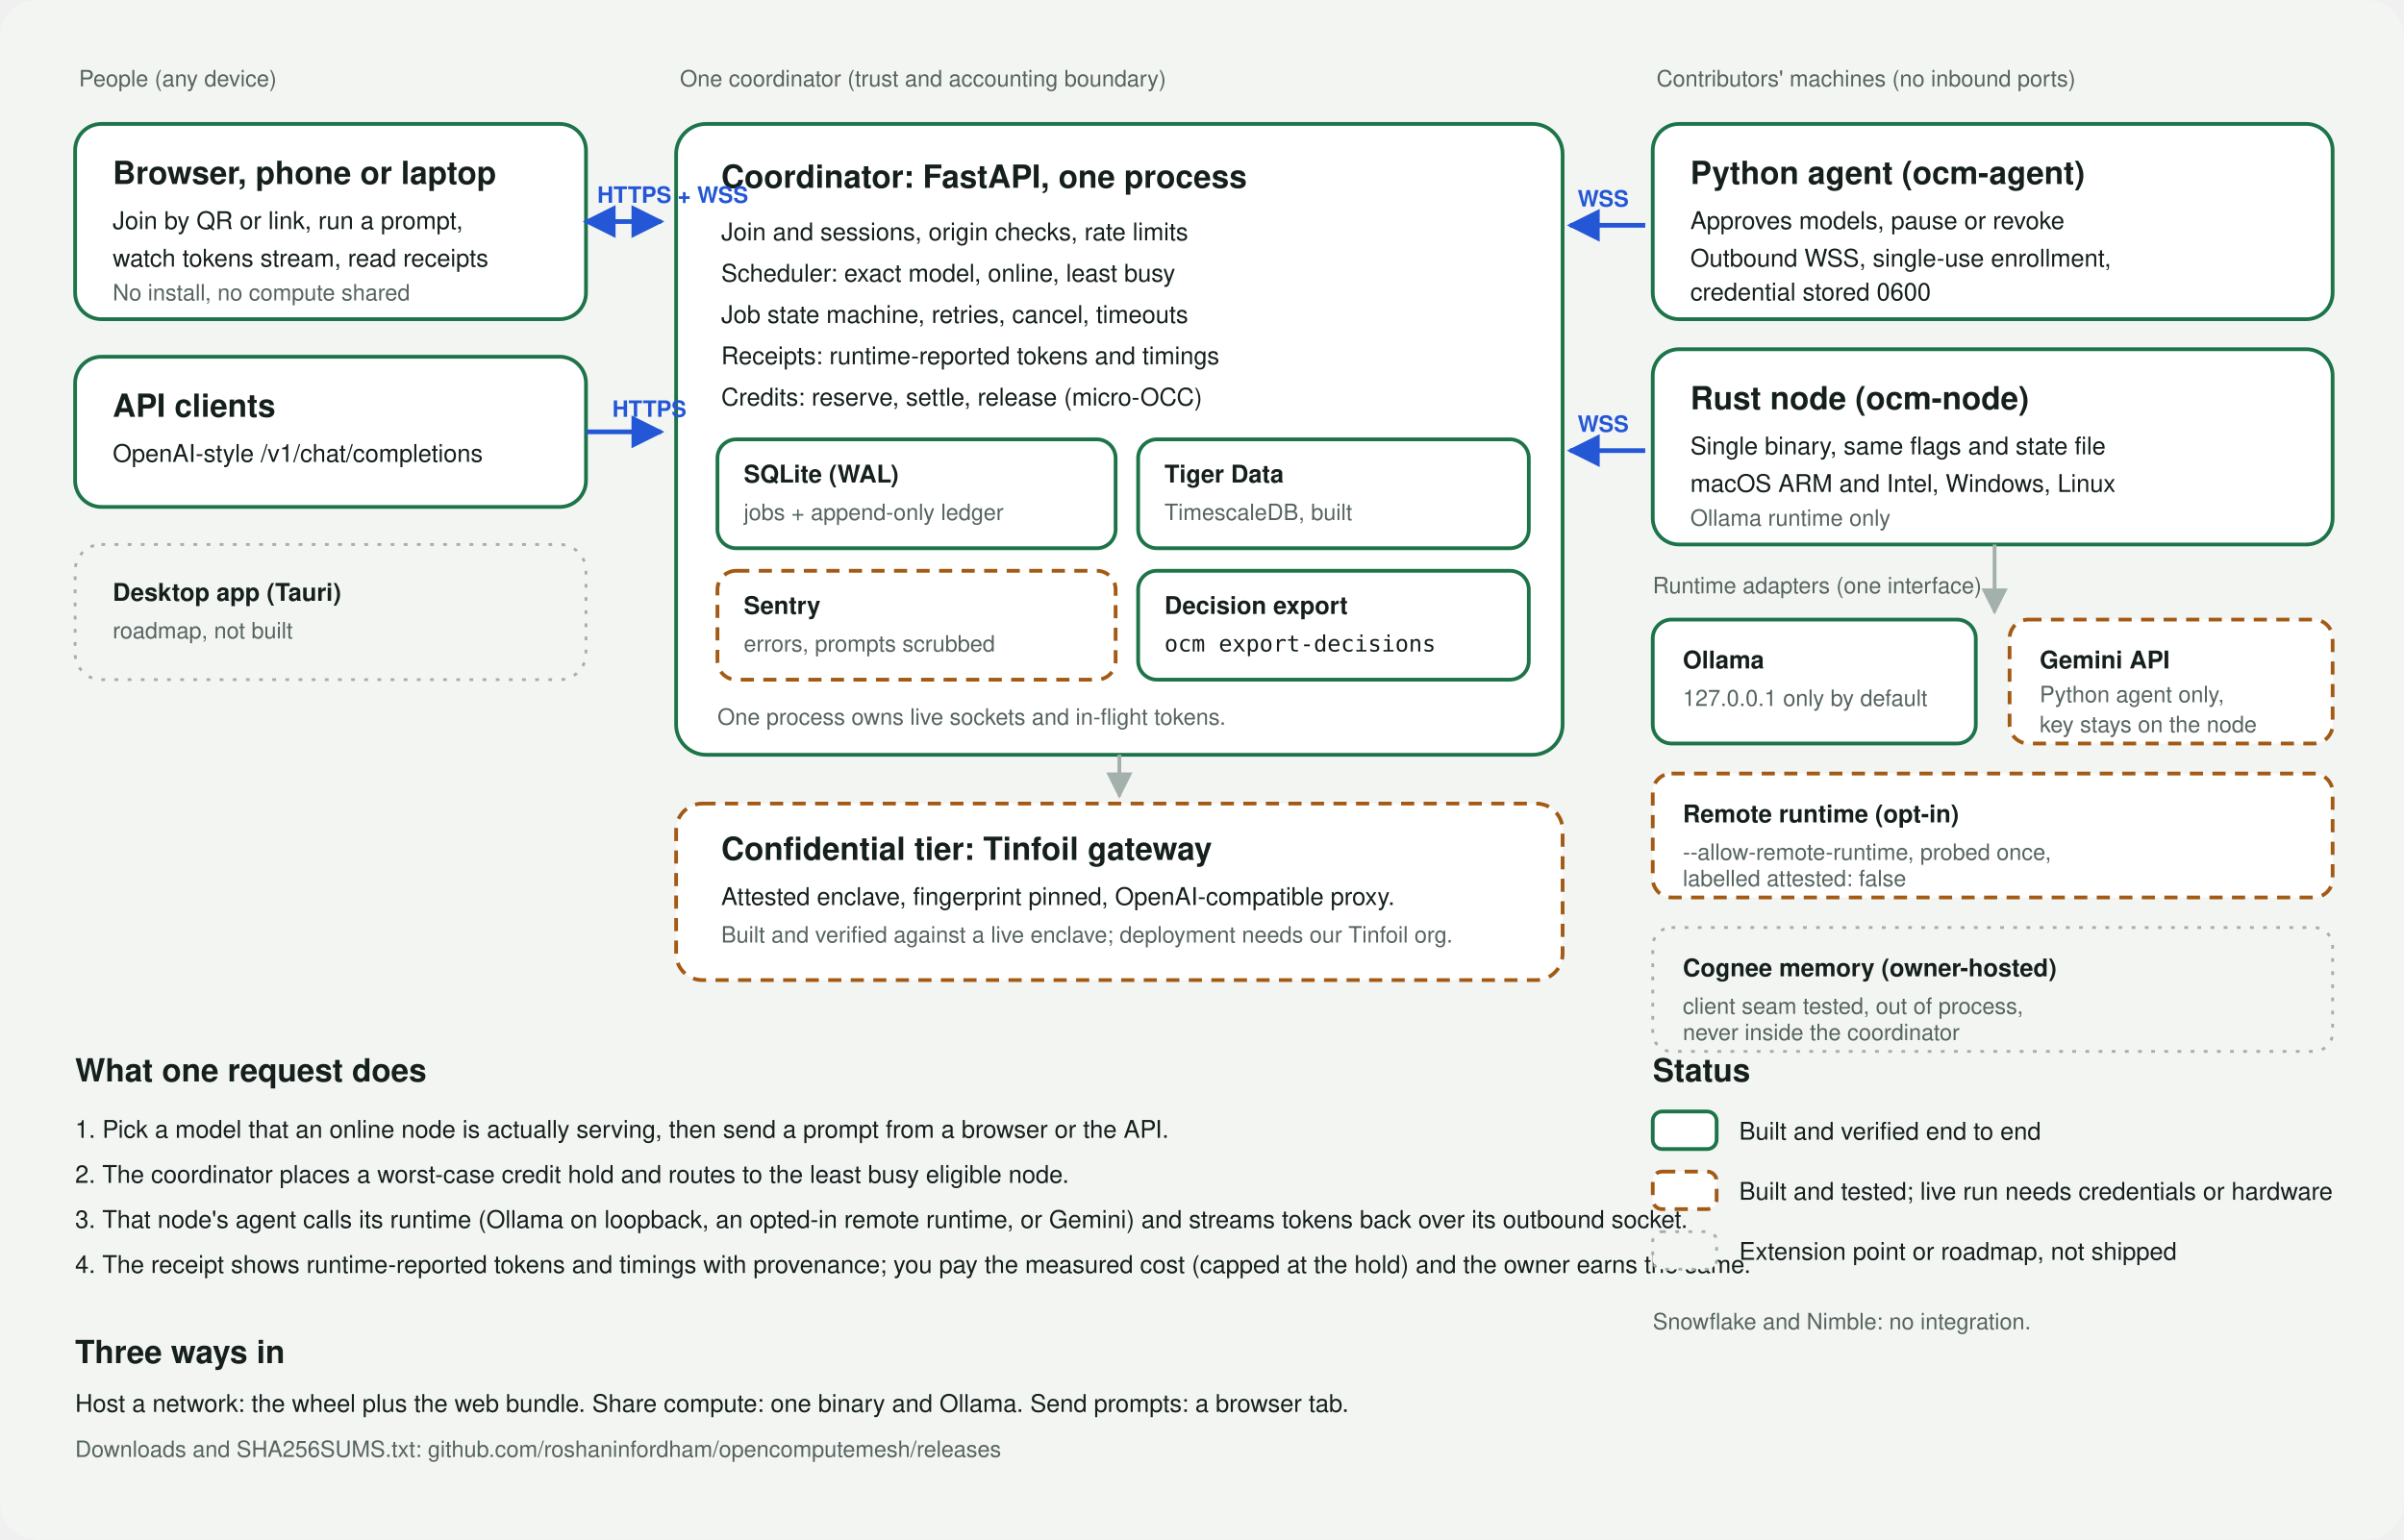
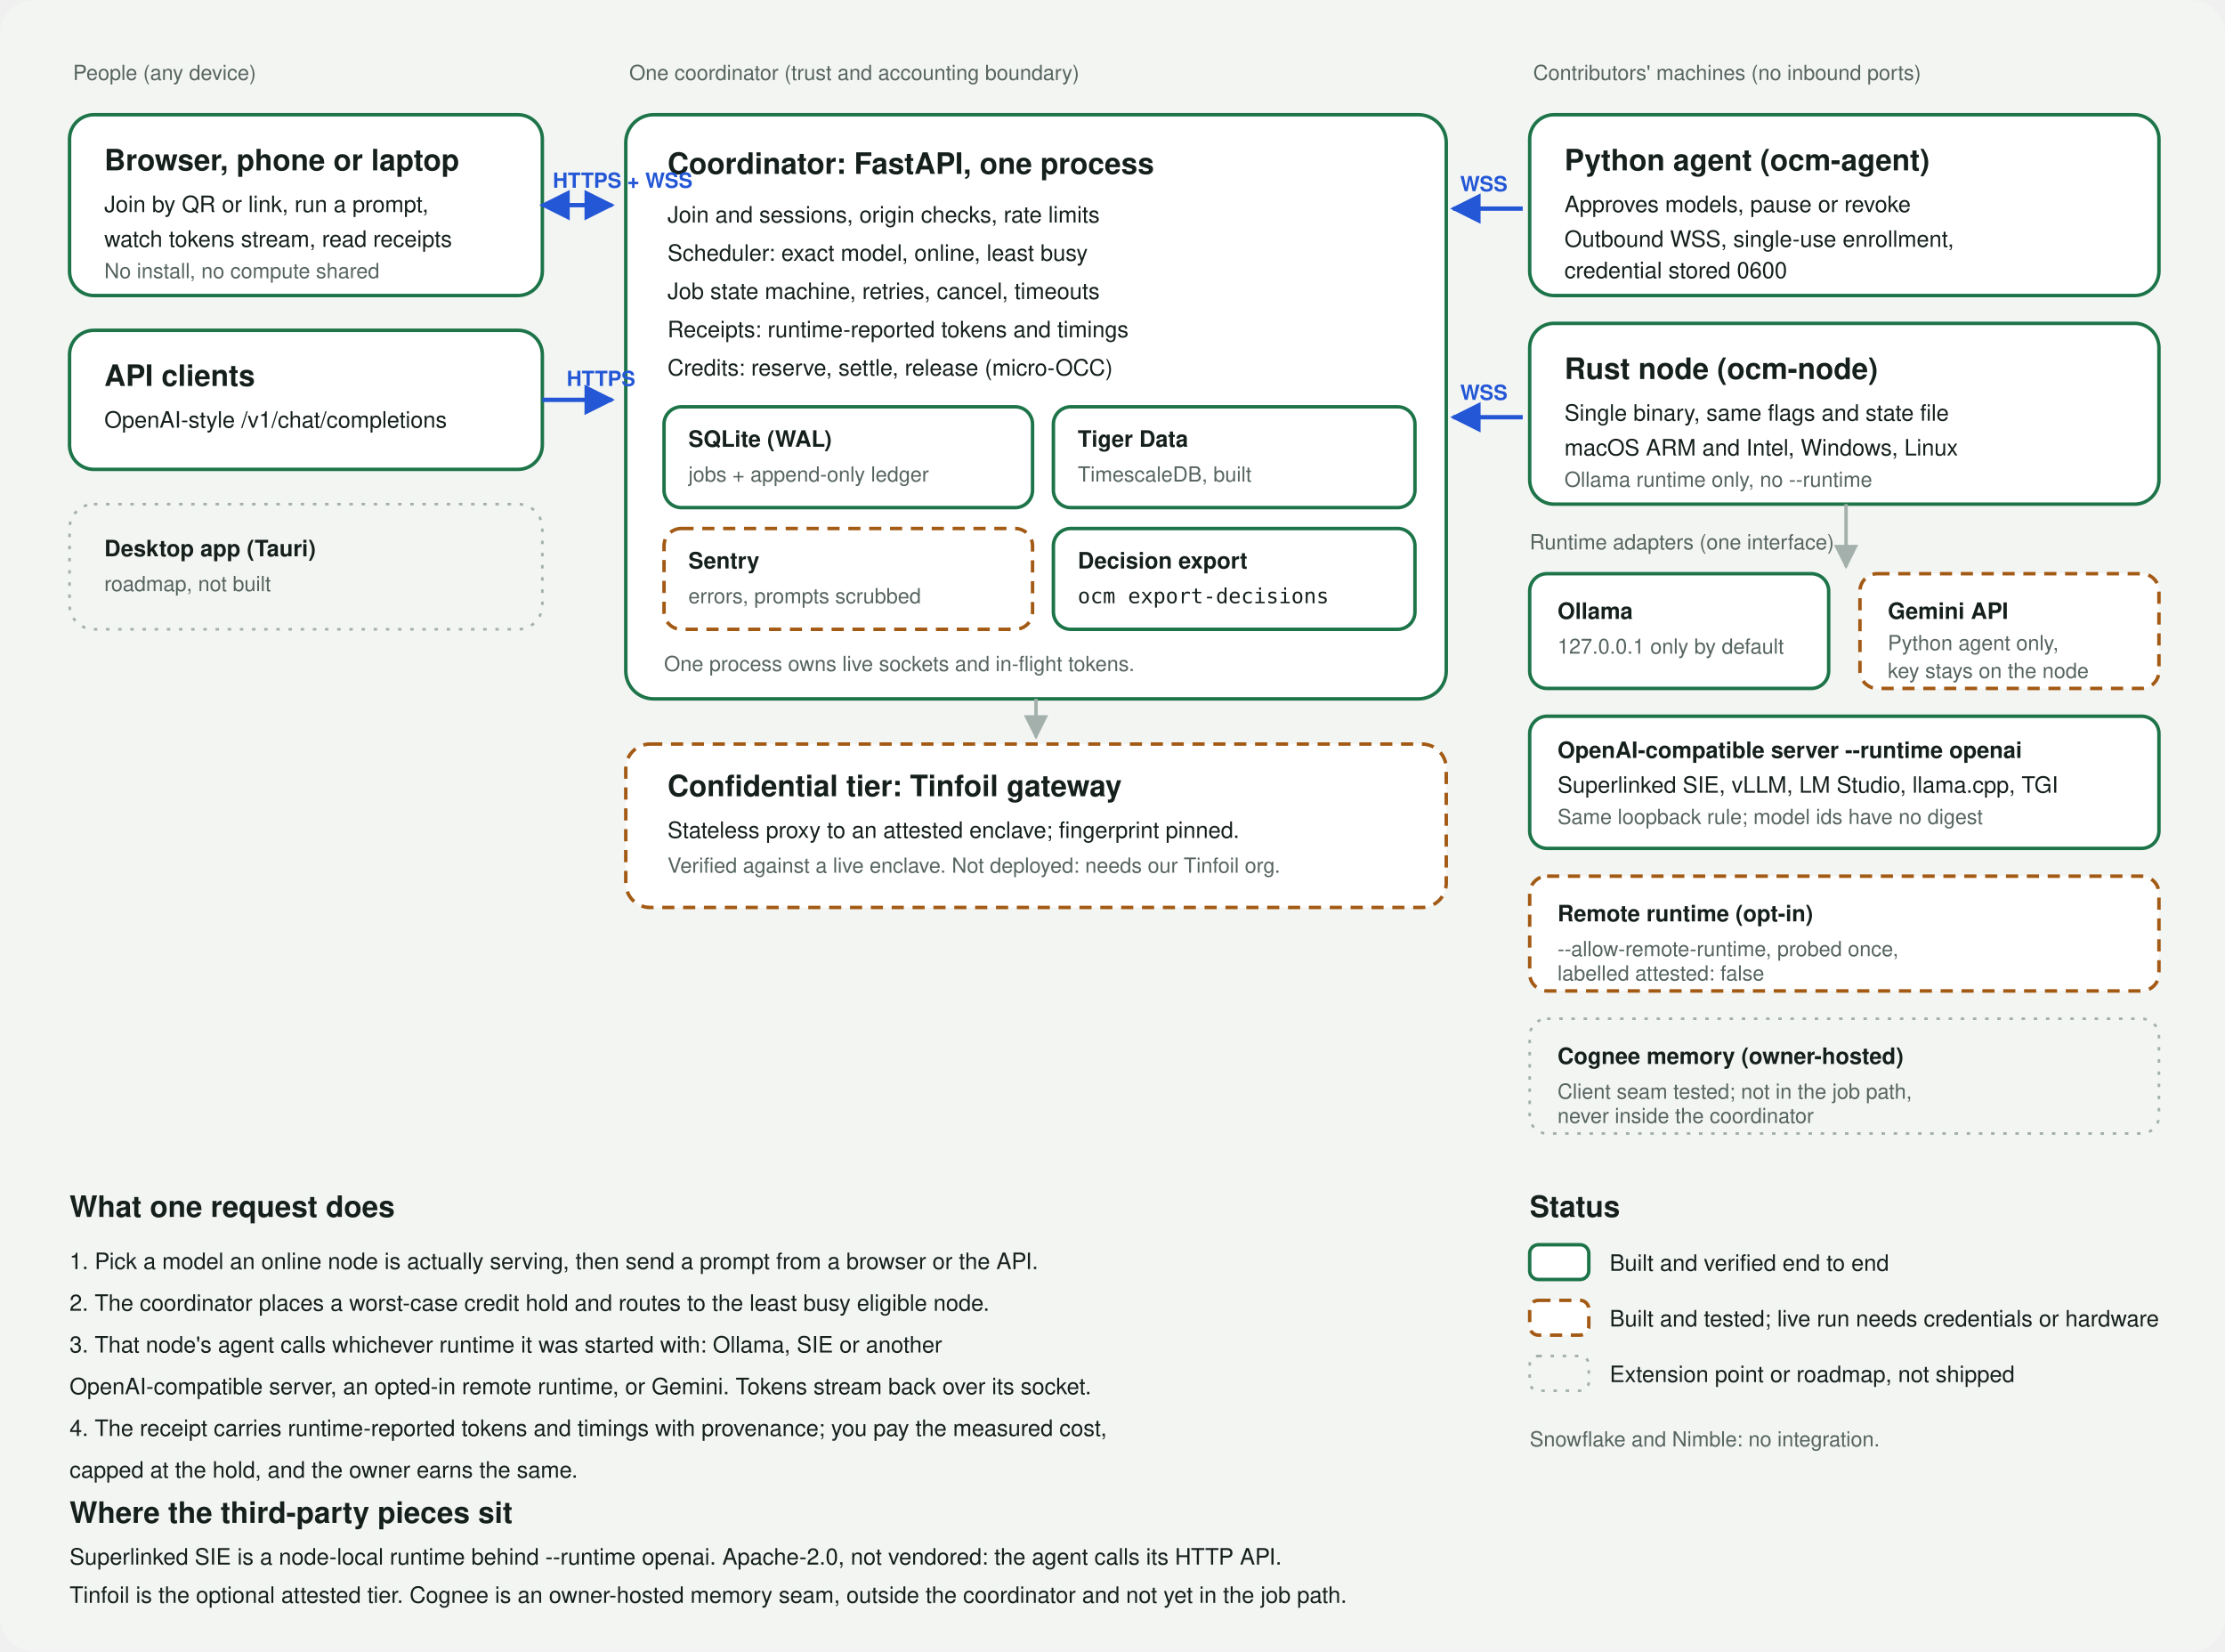
- <svg xmlns="http://www.w3.org/2000/svg" width="1280" height="820" viewBox="0 0 1280 820" role="img" aria-label="OpenComputeMesh architecture: browsers and API clients talk to one coordinator that schedules jobs, records receipts and moves credits; Python and Rust node agents connect outbound to run models on local Ollama, an opted-in remote runtime or Gemini; an optional Tinfoil attested tier and a Cognee memory service sit behind the same interfaces">
+ <svg xmlns="http://www.w3.org/2000/svg" width="1280" height="950" viewBox="0 0 1280 950" role="img" aria-label="OpenComputeMesh architecture: browsers and API clients talk to one coordinator that schedules jobs, records receipts and moves credits; Python and Rust node agents dial out and run models through one runtime interface covering local Ollama, any OpenAI-compatible server such as SIE, an opted-in remote runtime and Gemini; an optional Tinfoil attested tier sits behind the coordinator, and Cognee memory is an owner-hosted seam outside it">
  <defs>
    <style>
      .t { font-family: -apple-system, BlinkMacSystemFont, "Segoe UI", Helvetica, Arial, sans-serif; }
      .h { font-size: 17px; font-weight: 700; fill: #15201d; }
      .b { font-size: 13px; fill: #15201d; }
      .s { font-size: 12px; fill: #56645f; }
      .m { font-size: 12px; fill: #15201d; font-family: ui-monospace, SFMono-Regular, Menlo, monospace; }
      .lbl { font-size: 12px; fill: #2457d6; font-weight: 600; }
-       .box { fill: #ffffff; stroke: #d6ddda; stroke-width: 2; }
      .ok { fill: #ffffff; stroke: #1d7449; stroke-width: 2; }
      .cred { fill: #ffffff; stroke: #a35a14; stroke-width: 2; stroke-dasharray: 7 5; }
      .ext { fill: #f3f5f3; stroke: #a3b0ab; stroke-width: 1.5; stroke-dasharray: 2 5; }
      .wire { stroke: #2457d6; stroke-width: 2.5; fill: none; }
      .soft { stroke: #a3b0ab; stroke-width: 2; fill: none; }
    </style>
    <marker id="a" viewBox="0 0 10 10" refX="9" refY="5" markerWidth="7" markerHeight="7" orient="auto-start-reverse">
      <path d="M0 0L10 5L0 10z" fill="#2457d6" />
    </marker>
    <marker id="g" viewBox="0 0 10 10" refX="9" refY="5" markerWidth="7" markerHeight="7" orient="auto-start-reverse">
      <path d="M0 0L10 5L0 10z" fill="#a3b0ab" />
    </marker>
  </defs>
-   <rect width="1280" height="820" rx="20" fill="#f3f5f3" />
+   <rect width="1280" height="950" rx="20" fill="#f3f5f3" />
  <g class="t s">
    <text x="42" y="46">People (any device)</text>
    <text x="362" y="46">One coordinator (trust and accounting boundary)</text>
    <text x="882" y="46">Contributors' machines (no inbound ports)</text>
  </g>
  <rect x="40" y="66" width="272" height="104" rx="14" class="ok" />
  <text x="60" y="98" class="t h">Browser, phone or laptop</text>
  <text x="60" y="122" class="t b">Join by QR or link, run a prompt,</text>
  <text x="60" y="142" class="t b">watch tokens stream, read receipts</text>
  <text x="60" y="160" class="t s">No install, no compute shared</text>
  <rect x="40" y="190" width="272" height="80" rx="14" class="ok" />
  <text x="60" y="222" class="t h">API clients</text>
  <text x="60" y="246" class="t b">OpenAI-style /v1/chat/completions</text>
  <rect x="40" y="290" width="272" height="72" rx="14" class="ext" />
  <text x="60" y="320" class="t b" font-weight="600">Desktop app (Tauri)</text>
  <text x="60" y="340" class="t s">roadmap, not built</text>
  <rect x="360" y="66" width="472" height="336" rx="16" class="ok" />
  <text x="384" y="100" class="t h">Coordinator: FastAPI, one process</text>
  <g class="t b">
    <text x="384" y="128">Join and sessions, origin checks, rate limits</text>
    <text x="384" y="150">Scheduler: exact model, online, least busy</text>
    <text x="384" y="172">Job state machine, retries, cancel, timeouts</text>
    <text x="384" y="194">Receipts: runtime-reported tokens and timings</text>
    <text x="384" y="216">Credits: reserve, settle, release (micro-OCC)</text>
  </g>
  <rect x="382" y="234" width="212" height="58" rx="10" class="ok" />
  <text x="396" y="257" class="t b" font-weight="600">SQLite (WAL)</text>
  <text x="396" y="277" class="t s">jobs + append-only ledger</text>
  <rect x="606" y="234" width="208" height="58" rx="10" class="ok" />
  <text x="620" y="257" class="t b" font-weight="600">Tiger Data</text>
  <text x="620" y="277" class="t s">TimescaleDB, built</text>
  <rect x="382" y="304" width="212" height="58" rx="10" class="cred" />
  <text x="396" y="327" class="t b" font-weight="600">Sentry</text>
  <text x="396" y="347" class="t s">errors, prompts scrubbed</text>
  <rect x="606" y="304" width="208" height="58" rx="10" class="ok" />
  <text x="620" y="327" class="t b" font-weight="600">Decision export</text>
  <text x="620" y="347" class="t m">ocm export-decisions</text>
  <text x="382" y="386" class="t s">One process owns live sockets and in-flight tokens.</text>
  <rect x="360" y="428" width="472" height="94" rx="14" class="cred" />
  <text x="384" y="458" class="t h">Confidential tier: Tinfoil gateway</text>
-   <text x="384" y="482" class="t b">Attested enclave, fingerprint pinned, OpenAI-compatible proxy.</text>
-   <text x="384" y="502" class="t s">Built and verified against a live enclave; deployment needs our Tinfoil org.</text>
+   <text x="384" y="482" class="t b">Stateless proxy to an attested enclave; fingerprint pinned.</text>
+   <text x="384" y="502" class="t s">Verified against a live enclave. Not deployed: needs our Tinfoil org.</text>
  <rect x="880" y="66" width="362" height="104" rx="14" class="ok" />
  <text x="900" y="98" class="t h">Python agent (ocm-agent)</text>
  <text x="900" y="122" class="t b">Approves models, pause or revoke</text>
  <text x="900" y="142" class="t b">Outbound WSS, single-use enrollment,</text>
  <text x="900" y="160" class="t b">credential stored 0600</text>
  <rect x="880" y="186" width="362" height="104" rx="14" class="ok" />
  <text x="900" y="218" class="t h">Rust node (ocm-node)</text>
  <text x="900" y="242" class="t b">Single binary, same flags and state file</text>
  <text x="900" y="262" class="t b">macOS ARM and Intel, Windows, Linux</text>
-   <text x="900" y="280" class="t s">Ollama runtime only</text>
+   <text x="900" y="280" class="t s">Ollama runtime only, no --runtime</text>
  <text x="880" y="316" class="t s">Runtime adapters (one interface)</text>
  <rect x="880" y="330" width="172" height="66" rx="10" class="ok" />
  <text x="896" y="356" class="t b" font-weight="600">Ollama</text>
  <text x="896" y="376" class="t s">127.0.0.1 only by default</text>
  <rect x="1070" y="330" width="172" height="66" rx="10" class="cred" />
  <text x="1086" y="356" class="t b" font-weight="600">Gemini API</text>
  <text x="1086" y="374" class="t s">Python agent only,</text>
  <text x="1086" y="390" class="t s">key stays on the node</text>
-   <rect x="880" y="412" width="362" height="66" rx="10" class="cred" />
-   <text x="896" y="438" class="t b" font-weight="600">Remote runtime (opt-in)</text>
-   <text x="896" y="458" class="t s">--allow-remote-runtime, probed once,</text>
-   <text x="896" y="472" class="t s">labelled attested: false</text>
-   <rect x="880" y="494" width="362" height="66" rx="10" class="ext" />
-   <text x="896" y="520" class="t b" font-weight="600">Cognee memory (owner-hosted)</text>
-   <text x="896" y="540" class="t s">client seam tested, out of process,</text>
-   <text x="896" y="554" class="t s">never inside the coordinator</text>
+   <rect x="880" y="412" width="362" height="76" rx="10" class="ok" />
+   <text x="896" y="436" class="t b" font-weight="600">OpenAI-compatible server --runtime openai</text>
+   <text x="896" y="456" class="t b">Superlinked SIE, vLLM, LM Studio, llama.cpp, TGI</text>
+   <text x="896" y="474" class="t s">Same loopback rule; model ids have no digest</text>
+   <rect x="880" y="504" width="362" height="66" rx="10" class="cred" />
+   <text x="896" y="530" class="t b" font-weight="600">Remote runtime (opt-in)</text>
+   <text x="896" y="550" class="t s">--allow-remote-runtime, probed once,</text>
+   <text x="896" y="564" class="t s">labelled attested: false</text>
+   <rect x="880" y="586" width="362" height="66" rx="10" class="ext" />
+   <text x="896" y="612" class="t b" font-weight="600">Cognee memory (owner-hosted)</text>
+   <text x="896" y="632" class="t s">Client seam tested; not in the job path,</text>
+   <text x="896" y="646" class="t s">never inside the coordinator</text>
  <path d="M312 118 H352" class="wire" marker-end="url(#a)" marker-start="url(#a)" />
  <text x="318" y="108" class="t lbl">HTTPS + WSS</text>
  <path d="M312 230 H352" class="wire" marker-end="url(#a)" />
  <text x="326" y="222" class="t lbl">HTTPS</text>
  <path d="M876 120 H836" class="wire" marker-end="url(#a)" />
  <text x="840" y="110" class="t lbl">WSS</text>
  <path d="M876 240 H836" class="wire" marker-end="url(#a)" />
  <text x="840" y="230" class="t lbl">WSS</text>
  <path d="M1062 290 V326" class="soft" marker-end="url(#g)" />
  <path d="M596 402 V424" class="soft" marker-end="url(#g)" />
-   <g transform="translate(40 576)">
+   <g transform="translate(40 700)">
    <text x="0" y="0" class="t h">What one request does</text>
    <g class="t b">
-       <text x="0" y="30">1. Pick a model that an online node is actually serving, then send a prompt from a browser or the API.</text>
+       <text x="0" y="30">1. Pick a model an online node is actually serving, then send a prompt from a browser or the API.</text>
      <text x="0" y="54">2. The coordinator places a worst-case credit hold and routes to the least busy eligible node.</text>
-       <text x="0" y="78">3. That node's agent calls its runtime (Ollama on loopback, an opted-in remote runtime, or Gemini) and streams tokens back over its outbound socket.</text>
-       <text x="0" y="102">4. The receipt shows runtime-reported tokens and timings with provenance; you pay the measured cost (capped at the hold) and the owner earns the same.</text>
+       <text x="0" y="78">3. That node's agent calls whichever runtime it was started with: Ollama, SIE or another</text>
+       <text x="0" y="102">    OpenAI-compatible server, an opted-in remote runtime, or Gemini. Tokens stream back over its socket.</text>
+       <text x="0" y="126">4. The receipt carries runtime-reported tokens and timings with provenance; you pay the measured cost,</text>
+       <text x="0" y="150">    capped at the hold, and the owner earns the same.</text>
    </g>
  </g>
-   <g transform="translate(880 576)">
+   <g transform="translate(880 700)">
    <text x="0" y="0" class="t h">Status</text>
    <rect x="0" y="16" width="34" height="20" rx="5" class="ok" />
    <text x="46" y="31" class="t b">Built and verified end to end</text>
    <rect x="0" y="48" width="34" height="20" rx="5" class="cred" />
    <text x="46" y="63" class="t b">Built and tested; live run needs credentials or hardware</text>
    <rect x="0" y="80" width="34" height="20" rx="5" class="ext" />
    <text x="46" y="95" class="t b">Extension point or roadmap, not shipped</text>
    <text x="0" y="132" class="t s">Snowflake and Nimble: no integration.</text>
  </g>
-   <g transform="translate(40 726)">
-     <text x="0" y="0" class="t h">Three ways in</text>
-     <text x="0" y="26" class="t b">Host a network: the wheel plus the web bundle. Share compute: one binary and Ollama. Send prompts: a browser tab.</text>
-     <text x="0" y="50" class="t s">Downloads and SHA256SUMS.txt: github.com/roshaninfordham/opencomputemesh/releases</text>
+   <g transform="translate(40 876)">
+     <text x="0" y="0" class="t h">Where the third-party pieces sit</text>
+     <text x="0" y="24" class="t b">Superlinked SIE is a node-local runtime behind --runtime openai. Apache-2.0, not vendored: the agent calls its HTTP API.</text>
+     <text x="0" y="46" class="t b">Tinfoil is the optional attested tier. Cognee is an owner-hosted memory seam, outside the coordinator and not yet in the job path.</text>
  </g>
</svg>
